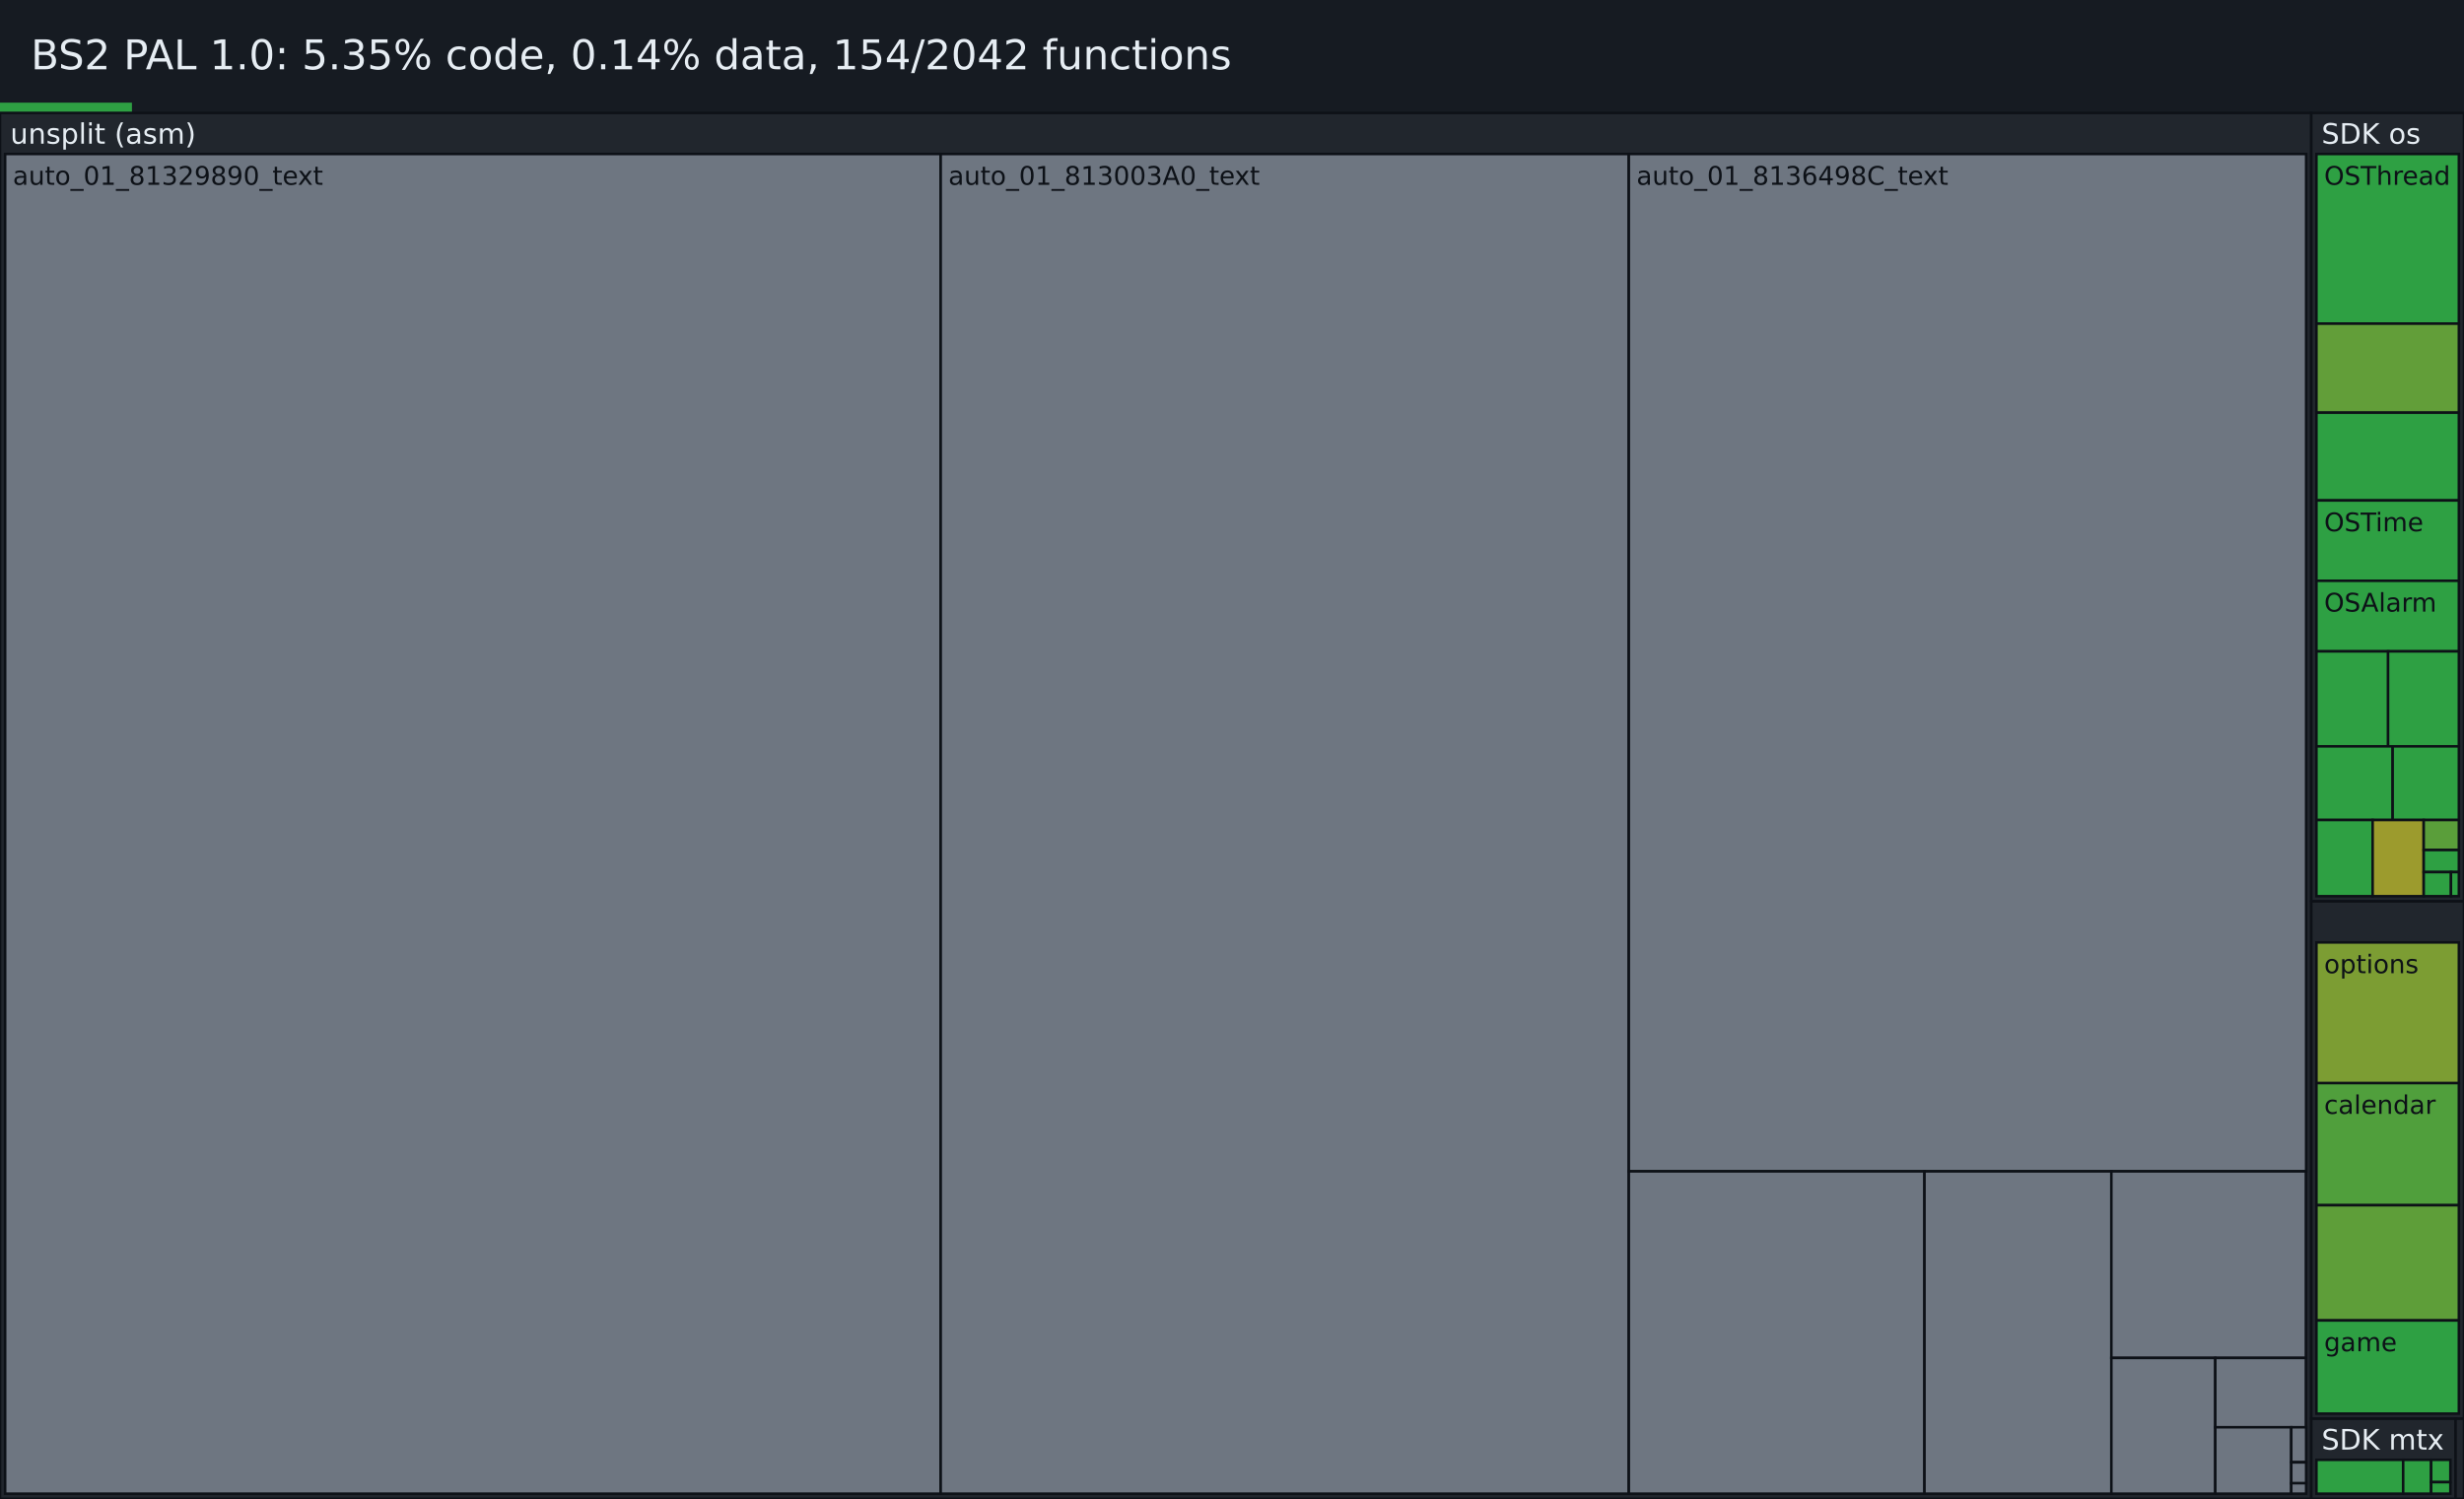
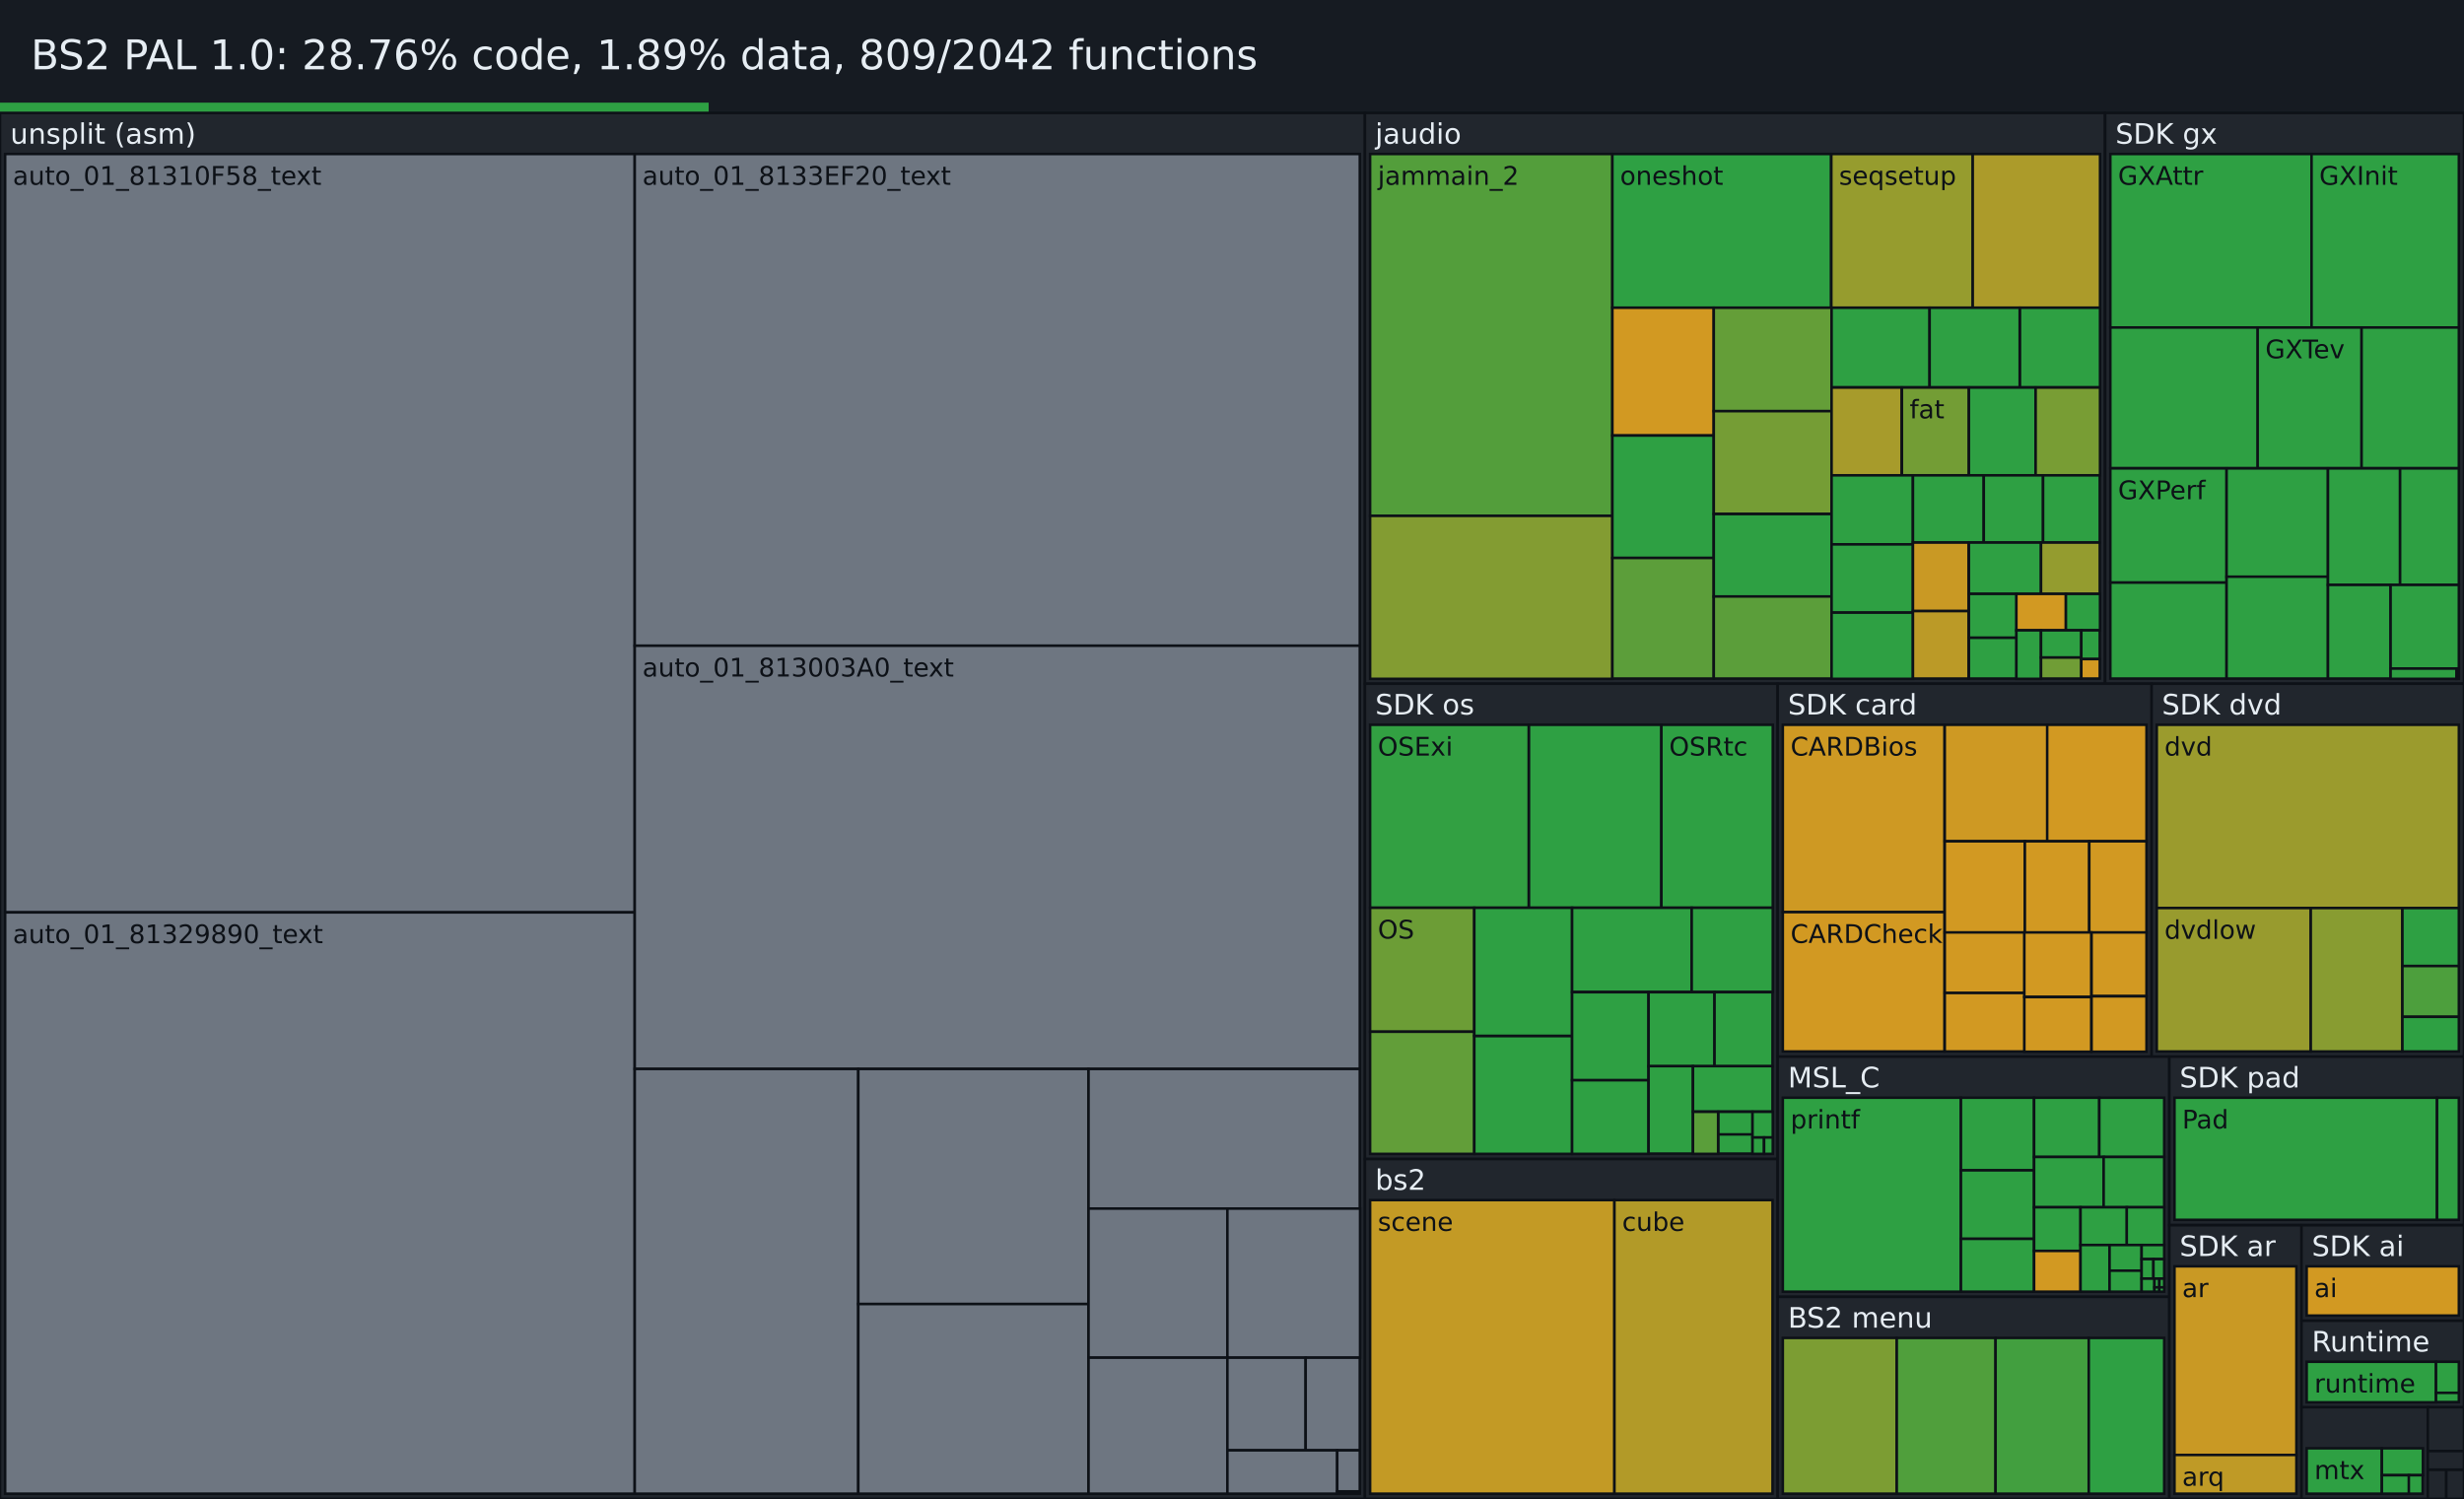
<svg xmlns="http://www.w3.org/2000/svg" width="960" height="584" font-family="Verdana,DejaVu Sans,sans-serif">
  <rect width="100%" height="100%" fill="#0d1117" />
  <rect x="0" y="0" width="960" height="44" fill="#161b22" />
-   <rect x="0" y="40" width="51.4" height="4" fill="#2ea043" />
-   <text x="12" y="27" font-size="16" fill="#e6edf3">BS2 PAL 1.0: 5.35% code, 0.14% data, 154/2042 functions</text>
-   <g>
-     <rect x="0.0" y="44.0" width="900.5" height="540.0" fill="#21262d" stroke="#0d1117" />
+   <rect x="0" y="40" width="276.1" height="4" fill="#2ea043" />
+   <text x="12" y="27" font-size="16" fill="#e6edf3">BS2 PAL 1.0: 28.76% code, 1.89% data, 809/2042 functions</text>
+   <g>
+     <rect x="0.0" y="44.0" width="531.8" height="540.0" fill="#21262d" stroke="#0d1117" />
    <text x="4.0" y="56.0" font-size="11" fill="#e6edf3">unsplit (asm)</text>
  </g>
  <g>
-     <rect x="2.0" y="60.0" width="364.5" height="522.0" fill="#6e7681" stroke="#0d1117" stroke-width="1" />
-     <text x="5.0" y="72.0" font-size="10" fill="#0d1117">auto_01_81329890_text</text>
-   </g>
-   <g>
-     <rect x="366.5" y="60.0" width="268.1" height="522.0" fill="#6e7681" stroke="#0d1117" stroke-width="1" />
-     <text x="369.5" y="72.0" font-size="10" fill="#0d1117">auto_01_813003A0_text</text>
-   </g>
-   <g>
-     <rect x="634.6" y="60.0" width="263.9" height="396.4" fill="#6e7681" stroke="#0d1117" stroke-width="1" />
-     <text x="637.6" y="72.0" font-size="10" fill="#0d1117">auto_01_8136498C_text</text>
-   </g>
-   <g>
-     <rect x="634.6" y="456.4" width="115.2" height="125.6" fill="#6e7681" stroke="#0d1117" stroke-width="1" />
-   </g>
-   <g>
-     <rect x="749.8" y="456.4" width="72.9" height="125.6" fill="#6e7681" stroke="#0d1117" stroke-width="1" />
-   </g>
-   <g>
-     <rect x="822.6" y="456.4" width="75.8" height="72.7" fill="#6e7681" stroke="#0d1117" stroke-width="1" />
-   </g>
-   <g>
-     <rect x="822.6" y="529.1" width="40.5" height="52.9" fill="#6e7681" stroke="#0d1117" stroke-width="1" />
-   </g>
-   <g>
-     <rect x="863.1" y="529.1" width="35.3" height="27.1" fill="#6e7681" stroke="#0d1117" stroke-width="1" />
-   </g>
-   <g>
-     <rect x="863.1" y="556.1" width="29.6" height="25.9" fill="#6e7681" stroke="#0d1117" stroke-width="1" />
-   </g>
-   <g>
-     <rect x="892.7" y="556.1" width="5.8" height="13.6" fill="#6e7681" stroke="#0d1117" stroke-width="1" />
-   </g>
-   <g>
-     <rect x="892.7" y="569.8" width="5.8" height="8.2" fill="#6e7681" stroke="#0d1117" stroke-width="1" />
-   </g>
-   <g>
-     <rect x="892.7" y="577.9" width="5.8" height="4.1" fill="#6e7681" stroke="#0d1117" stroke-width="1" />
-   </g>
-   <g>
-     <rect x="900.5" y="44.0" width="59.5" height="307.2" fill="#21262d" stroke="#0d1117" />
-     <text x="904.5" y="56.0" font-size="11" fill="#e6edf3">SDK os</text>
-   </g>
-   <g>
-     <rect x="902.5" y="60.0" width="55.5" height="66.1" fill="#2ea043" stroke="#0d1117" stroke-width="1" />
-     <text x="905.5" y="72.0" font-size="10" fill="#0d1117">OSThread</text>
-   </g>
-   <g>
-     <rect x="902.5" y="126.1" width="55.5" height="34.7" fill="#629e39" stroke="#0d1117" stroke-width="1" />
-   </g>
-   <g>
-     <rect x="902.5" y="160.8" width="55.5" height="34.2" fill="#2ea043" stroke="#0d1117" stroke-width="1" />
-   </g>
-   <g>
-     <rect x="902.5" y="195.0" width="55.5" height="31.4" fill="#2ea043" stroke="#0d1117" stroke-width="1" />
-     <text x="905.5" y="207.0" font-size="10" fill="#0d1117">OSTime</text>
-   </g>
-   <g>
-     <rect x="902.5" y="226.3" width="55.5" height="27.5" fill="#2ea043" stroke="#0d1117" stroke-width="1" />
-     <text x="905.5" y="238.3" font-size="10" fill="#0d1117">OSAlarm</text>
-   </g>
-   <g>
-     <rect x="902.5" y="253.8" width="28.0" height="37.0" fill="#2ea043" stroke="#0d1117" stroke-width="1" />
-   </g>
-   <g>
-     <rect x="930.4" y="253.8" width="27.6" height="37.0" fill="#2ea043" stroke="#0d1117" stroke-width="1" />
-   </g>
-   <g>
-     <rect x="902.5" y="290.8" width="29.7" height="28.7" fill="#2ea043" stroke="#0d1117" stroke-width="1" />
-   </g>
-   <g>
-     <rect x="932.2" y="290.8" width="25.8" height="28.7" fill="#2ea043" stroke="#0d1117" stroke-width="1" />
-   </g>
-   <g>
-     <rect x="902.5" y="319.5" width="21.9" height="29.7" fill="#2ea043" stroke="#0d1117" stroke-width="1" />
-   </g>
-   <g>
-     <rect x="924.4" y="319.5" width="19.9" height="29.7" fill="#9c9b2d" stroke="#0d1117" stroke-width="1" />
-   </g>
-   <g>
-     <rect x="944.3" y="319.5" width="13.7" height="11.7" fill="#5a9e3a" stroke="#0d1117" stroke-width="1" />
-   </g>
-   <g>
-     <rect x="944.3" y="331.2" width="13.7" height="8.6" fill="#2ea043" stroke="#0d1117" stroke-width="1" />
-   </g>
-   <g>
-     <rect x="944.3" y="339.8" width="10.7" height="9.4" fill="#2ea043" stroke="#0d1117" stroke-width="1" />
-   </g>
-   <g>
-     <rect x="954.9" y="339.8" width="3.1" height="9.4" fill="#2ea043" stroke="#0d1117" stroke-width="1" />
-   </g>
-   <g>
-     <rect x="900.5" y="351.2" width="59.5" height="201.6" fill="#21262d" stroke="#0d1117" />
-   </g>
-   <g>
-     <rect x="902.5" y="367.2" width="55.5" height="54.9" fill="#7c9d33" stroke="#0d1117" stroke-width="1" />
-     <text x="905.5" y="379.2" font-size="10" fill="#0d1117">options</text>
-   </g>
-   <g>
-     <rect x="902.5" y="422.0" width="55.5" height="47.6" fill="#509f3c" stroke="#0d1117" stroke-width="1" />
-     <text x="905.5" y="434.0" font-size="10" fill="#0d1117">calendar</text>
-   </g>
-   <g>
-     <rect x="902.5" y="469.6" width="55.5" height="44.9" fill="#5e9e39" stroke="#0d1117" stroke-width="1" />
-   </g>
-   <g>
-     <rect x="902.5" y="514.5" width="55.5" height="36.3" fill="#2ea043" stroke="#0d1117" stroke-width="1" />
-     <text x="905.5" y="526.5" font-size="10" fill="#0d1117">game</text>
-   </g>
-   <g>
-     <rect x="900.5" y="552.8" width="56.3" height="31.2" fill="#21262d" stroke="#0d1117" />
-     <text x="904.5" y="564.8" font-size="11" fill="#e6edf3">SDK mtx</text>
-   </g>
-   <g>
-     <rect x="902.5" y="568.8" width="33.8" height="13.2" fill="#2ea043" stroke="#0d1117" stroke-width="1" />
-   </g>
-   <g>
-     <rect x="936.3" y="568.8" width="10.9" height="13.2" fill="#2ea043" stroke="#0d1117" stroke-width="1" />
-   </g>
-   <g>
-     <rect x="947.2" y="568.8" width="7.5" height="8.7" fill="#2ea043" stroke="#0d1117" stroke-width="1" />
-   </g>
-   <g>
-     <rect x="947.2" y="577.5" width="7.5" height="4.5" fill="#2ea043" stroke="#0d1117" stroke-width="1" />
-   </g>
-   <g>
-     <rect x="956.7" y="552.8" width="3.3" height="31.2" fill="#21262d" stroke="#0d1117" />
+     <rect x="2.0" y="60.0" width="245.3" height="295.5" fill="#6e7681" stroke="#0d1117" stroke-width="1" />
+     <text x="5.0" y="72.0" font-size="10" fill="#0d1117">auto_01_81310F58_text</text>
+   </g>
+   <g>
+     <rect x="2.0" y="355.5" width="245.3" height="226.5" fill="#6e7681" stroke="#0d1117" stroke-width="1" />
+     <text x="5.0" y="367.5" font-size="10" fill="#0d1117">auto_01_81329890_text</text>
+   </g>
+   <g>
+     <rect x="247.3" y="60.0" width="282.5" height="191.6" fill="#6e7681" stroke="#0d1117" stroke-width="1" />
+     <text x="250.3" y="72.0" font-size="10" fill="#0d1117">auto_01_8133EF20_text</text>
+   </g>
+   <g>
+     <rect x="247.3" y="251.6" width="282.5" height="164.9" fill="#6e7681" stroke="#0d1117" stroke-width="1" />
+     <text x="250.3" y="263.6" font-size="10" fill="#0d1117">auto_01_813003A0_text</text>
+   </g>
+   <g>
+     <rect x="247.3" y="416.5" width="87.1" height="165.5" fill="#6e7681" stroke="#0d1117" stroke-width="1" />
+   </g>
+   <g>
+     <rect x="334.4" y="416.5" width="89.7" height="91.6" fill="#6e7681" stroke="#0d1117" stroke-width="1" />
+   </g>
+   <g>
+     <rect x="334.4" y="508.1" width="89.7" height="73.9" fill="#6e7681" stroke="#0d1117" stroke-width="1" />
+   </g>
+   <g>
+     <rect x="424.1" y="416.5" width="105.7" height="54.4" fill="#6e7681" stroke="#0d1117" stroke-width="1" />
+   </g>
+   <g>
+     <rect x="424.1" y="470.9" width="54.1" height="58.1" fill="#6e7681" stroke="#0d1117" stroke-width="1" />
+   </g>
+   <g>
+     <rect x="478.2" y="470.9" width="51.7" height="58.1" fill="#6e7681" stroke="#0d1117" stroke-width="1" />
+   </g>
+   <g>
+     <rect x="424.1" y="529.0" width="54.2" height="53.0" fill="#6e7681" stroke="#0d1117" stroke-width="1" />
+   </g>
+   <g>
+     <rect x="478.2" y="529.0" width="30.5" height="36.1" fill="#6e7681" stroke="#0d1117" stroke-width="1" />
+   </g>
+   <g>
+     <rect x="508.7" y="529.0" width="21.1" height="36.1" fill="#6e7681" stroke="#0d1117" stroke-width="1" />
+   </g>
+   <g>
+     <rect x="478.2" y="565.1" width="42.8" height="16.9" fill="#6e7681" stroke="#0d1117" stroke-width="1" />
+   </g>
+   <g>
+     <rect x="521.0" y="565.1" width="8.8" height="16.0" fill="#6e7681" stroke="#0d1117" stroke-width="1" />
+   </g>
+   <g>
+     <rect x="521.0" y="581.1" width="8.8" height="0.9" fill="#6e7681" stroke="#0d1117" stroke-width="1" />
+   </g>
+   <g>
+     <rect x="531.8" y="44.0" width="288.3" height="222.4" fill="#21262d" stroke="#0d1117" />
+     <text x="535.8" y="56.0" font-size="11" fill="#e6edf3">jaudio</text>
+   </g>
+   <g>
+     <rect x="533.8" y="60.0" width="94.4" height="141.0" fill="#539e3b" stroke="#0d1117" stroke-width="1" />
+     <text x="536.8" y="72.0" font-size="10" fill="#0d1117">jammain_2</text>
+   </g>
+   <g>
+     <rect x="533.8" y="201.0" width="94.4" height="63.5" fill="#839c32" stroke="#0d1117" stroke-width="1" />
+   </g>
+   <g>
+     <rect x="628.2" y="60.0" width="85.2" height="59.9" fill="#2ea043" stroke="#0d1117" stroke-width="1" />
+     <text x="631.2" y="72.0" font-size="10" fill="#0d1117">oneshot</text>
+   </g>
+   <g>
+     <rect x="713.5" y="60.0" width="55.1" height="59.9" fill="#969c2e" stroke="#0d1117" stroke-width="1" />
+     <text x="716.5" y="72.0" font-size="10" fill="#0d1117">seqsetup</text>
+   </g>
+   <g>
+     <rect x="768.6" y="60.0" width="49.6" height="59.9" fill="#ac9b2a" stroke="#0d1117" stroke-width="1" />
+   </g>
+   <g>
+     <rect x="628.2" y="119.9" width="39.5" height="49.8" fill="#d29922" stroke="#0d1117" stroke-width="1" />
+   </g>
+   <g>
+     <rect x="628.2" y="169.7" width="39.5" height="47.7" fill="#2ea043" stroke="#0d1117" stroke-width="1" />
+   </g>
+   <g>
+     <rect x="628.2" y="217.4" width="39.5" height="47.0" fill="#5c9e3a" stroke="#0d1117" stroke-width="1" />
+   </g>
+   <g>
+     <rect x="667.7" y="119.9" width="45.9" height="40.3" fill="#649e38" stroke="#0d1117" stroke-width="1" />
+   </g>
+   <g>
+     <rect x="667.7" y="160.2" width="45.9" height="40.0" fill="#759d35" stroke="#0d1117" stroke-width="1" />
+   </g>
+   <g>
+     <rect x="667.7" y="200.3" width="45.9" height="32.2" fill="#2ea043" stroke="#0d1117" stroke-width="1" />
+   </g>
+   <g>
+     <rect x="667.7" y="232.4" width="45.9" height="32.0" fill="#5b9e3a" stroke="#0d1117" stroke-width="1" />
+   </g>
+   <g>
+     <rect x="713.6" y="119.9" width="38.2" height="31.0" fill="#2ea043" stroke="#0d1117" stroke-width="1" />
+   </g>
+   <g>
+     <rect x="751.8" y="119.9" width="35.1" height="31.0" fill="#2ea043" stroke="#0d1117" stroke-width="1" />
+   </g>
+   <g>
+     <rect x="787.0" y="119.9" width="31.2" height="31.0" fill="#2ea043" stroke="#0d1117" stroke-width="1" />
+   </g>
+   <g>
+     <rect x="713.6" y="151.0" width="27.3" height="34.2" fill="#a79b2b" stroke="#0d1117" stroke-width="1" />
+   </g>
+   <g>
+     <rect x="741.0" y="151.0" width="26.1" height="34.2" fill="#739d35" stroke="#0d1117" stroke-width="1" />
+     <text x="744.0" y="163.0" font-size="10" fill="#0d1117">fat</text>
+   </g>
+   <g>
+     <rect x="767.1" y="151.0" width="26.0" height="34.2" fill="#2ea043" stroke="#0d1117" stroke-width="1" />
+   </g>
+   <g>
+     <rect x="793.1" y="151.0" width="25.1" height="34.2" fill="#789d34" stroke="#0d1117" stroke-width="1" />
+   </g>
+   <g>
+     <rect x="713.6" y="185.2" width="31.7" height="26.9" fill="#2ea043" stroke="#0d1117" stroke-width="1" />
+   </g>
+   <g>
+     <rect x="713.6" y="212.1" width="31.7" height="26.6" fill="#2ea043" stroke="#0d1117" stroke-width="1" />
+   </g>
+   <g>
+     <rect x="713.6" y="238.7" width="31.7" height="25.8" fill="#2ea043" stroke="#0d1117" stroke-width="1" />
+   </g>
+   <g>
+     <rect x="745.3" y="185.2" width="27.6" height="26.2" fill="#2ea043" stroke="#0d1117" stroke-width="1" />
+   </g>
+   <g>
+     <rect x="772.9" y="185.2" width="23.1" height="26.2" fill="#2ea043" stroke="#0d1117" stroke-width="1" />
+   </g>
+   <g>
+     <rect x="796.0" y="185.2" width="22.1" height="26.2" fill="#2ea043" stroke="#0d1117" stroke-width="1" />
+   </g>
+   <g>
+     <rect x="745.3" y="211.4" width="21.7" height="26.7" fill="#c99924" stroke="#0d1117" stroke-width="1" />
+   </g>
+   <g>
+     <rect x="745.3" y="238.1" width="21.7" height="26.3" fill="#bb9a27" stroke="#0d1117" stroke-width="1" />
+   </g>
+   <g>
+     <rect x="767.1" y="211.4" width="28.1" height="20.0" fill="#2ea043" stroke="#0d1117" stroke-width="1" />
+   </g>
+   <g>
+     <rect x="795.2" y="211.4" width="22.9" height="20.0" fill="#949c2f" stroke="#0d1117" stroke-width="1" />
+   </g>
+   <g>
+     <rect x="767.1" y="231.4" width="18.6" height="17.1" fill="#2ea043" stroke="#0d1117" stroke-width="1" />
+   </g>
+   <g>
+     <rect x="767.1" y="248.5" width="18.6" height="15.9" fill="#2ea043" stroke="#0d1117" stroke-width="1" />
+   </g>
+   <g>
+     <rect x="785.6" y="231.4" width="19.3" height="14.2" fill="#d29922" stroke="#0d1117" stroke-width="1" />
+   </g>
+   <g>
+     <rect x="804.9" y="231.4" width="13.3" height="14.2" fill="#2ea043" stroke="#0d1117" stroke-width="1" />
+   </g>
+   <g>
+     <rect x="785.6" y="245.6" width="9.6" height="18.9" fill="#2ea043" stroke="#0d1117" stroke-width="1" />
+   </g>
+   <g>
+     <rect x="795.2" y="245.6" width="15.7" height="10.6" fill="#2ea043" stroke="#0d1117" stroke-width="1" />
+   </g>
+   <g>
+     <rect x="795.2" y="256.2" width="15.7" height="8.2" fill="#709d36" stroke="#0d1117" stroke-width="1" />
+   </g>
+   <g>
+     <rect x="810.9" y="245.6" width="7.2" height="11.2" fill="#2ea043" stroke="#0d1117" stroke-width="1" />
+   </g>
+   <g>
+     <rect x="810.9" y="256.8" width="7.2" height="7.6" fill="#d29922" stroke="#0d1117" stroke-width="1" />
+   </g>
+   <g>
+     <rect x="820.2" y="44.0" width="139.8" height="222.4" fill="#21262d" stroke="#0d1117" />
+     <text x="824.2" y="56.0" font-size="11" fill="#e6edf3">SDK gx</text>
+   </g>
+   <g>
+     <rect x="822.2" y="60.0" width="78.5" height="67.6" fill="#2ea043" stroke="#0d1117" stroke-width="1" />
+     <text x="825.2" y="72.0" font-size="10" fill="#0d1117">GXAttr</text>
+   </g>
+   <g>
+     <rect x="900.6" y="60.0" width="57.4" height="67.6" fill="#2ea043" stroke="#0d1117" stroke-width="1" />
+     <text x="903.6" y="72.0" font-size="10" fill="#0d1117">GXInit</text>
+   </g>
+   <g>
+     <rect x="822.2" y="127.6" width="57.5" height="54.8" fill="#2ea043" stroke="#0d1117" stroke-width="1" />
+   </g>
+   <g>
+     <rect x="879.6" y="127.6" width="40.5" height="54.8" fill="#2ea043" stroke="#0d1117" stroke-width="1" />
+     <text x="882.6" y="139.6" font-size="10" fill="#0d1117">GXTev</text>
+   </g>
+   <g>
+     <rect x="920.1" y="127.6" width="37.9" height="54.8" fill="#2ea043" stroke="#0d1117" stroke-width="1" />
+   </g>
+   <g>
+     <rect x="822.2" y="182.5" width="45.3" height="44.5" fill="#2ea043" stroke="#0d1117" stroke-width="1" />
+     <text x="825.2" y="194.5" font-size="10" fill="#0d1117">GXPerf</text>
+   </g>
+   <g>
+     <rect x="822.2" y="227.0" width="45.3" height="37.4" fill="#2ea043" stroke="#0d1117" stroke-width="1" />
+   </g>
+   <g>
+     <rect x="867.5" y="182.5" width="39.5" height="42.3" fill="#2ea043" stroke="#0d1117" stroke-width="1" />
+   </g>
+   <g>
+     <rect x="867.5" y="224.7" width="39.5" height="39.7" fill="#2ea043" stroke="#0d1117" stroke-width="1" />
+   </g>
+   <g>
+     <rect x="907.0" y="182.5" width="28.1" height="45.4" fill="#2ea043" stroke="#0d1117" stroke-width="1" />
+   </g>
+   <g>
+     <rect x="935.1" y="182.5" width="22.9" height="45.4" fill="#2ea043" stroke="#0d1117" stroke-width="1" />
+   </g>
+   <g>
+     <rect x="907.0" y="227.9" width="24.4" height="36.5" fill="#2ea043" stroke="#0d1117" stroke-width="1" />
+   </g>
+   <g>
+     <rect x="931.4" y="227.9" width="26.6" height="32.6" fill="#2ea043" stroke="#0d1117" stroke-width="1" />
+   </g>
+   <g>
+     <rect x="931.4" y="260.5" width="25.7" height="4.0" fill="#2ea043" stroke="#0d1117" stroke-width="1" />
+   </g>
+   <g>
+     <rect x="957.1" y="260.5" width="0.9" height="4.0" fill="#2ea043" stroke="#0d1117" stroke-width="1" />
+   </g>
+   <g>
+     <rect x="531.8" y="266.4" width="160.8" height="185.2" fill="#21262d" stroke="#0d1117" />
+     <text x="535.8" y="278.4" font-size="11" fill="#e6edf3">SDK os</text>
+   </g>
+   <g>
+     <rect x="533.8" y="282.4" width="61.8" height="71.3" fill="#32a042" stroke="#0d1117" stroke-width="1" />
+     <text x="536.8" y="294.4" font-size="10" fill="#0d1117">OSExi</text>
+   </g>
+   <g>
+     <rect x="595.7" y="282.4" width="51.6" height="71.3" fill="#2ea043" stroke="#0d1117" stroke-width="1" />
+   </g>
+   <g>
+     <rect x="647.3" y="282.4" width="43.4" height="71.3" fill="#2ea043" stroke="#0d1117" stroke-width="1" />
+     <text x="650.3" y="294.4" font-size="10" fill="#0d1117">OSRtc</text>
+   </g>
+   <g>
+     <rect x="533.8" y="353.7" width="40.6" height="48.3" fill="#6c9d36" stroke="#0d1117" stroke-width="1" />
+     <text x="536.8" y="365.7" font-size="10" fill="#0d1117">OS</text>
+   </g>
+   <g>
+     <rect x="533.8" y="402.0" width="40.6" height="47.6" fill="#629e39" stroke="#0d1117" stroke-width="1" />
+   </g>
+   <g>
+     <rect x="574.4" y="353.7" width="38.1" height="49.9" fill="#2ea043" stroke="#0d1117" stroke-width="1" />
+   </g>
+   <g>
+     <rect x="574.4" y="403.7" width="38.1" height="45.9" fill="#2ea043" stroke="#0d1117" stroke-width="1" />
+   </g>
+   <g>
+     <rect x="612.5" y="353.7" width="46.6" height="32.8" fill="#2ea043" stroke="#0d1117" stroke-width="1" />
+   </g>
+   <g>
+     <rect x="659.1" y="353.7" width="31.6" height="32.8" fill="#2ea043" stroke="#0d1117" stroke-width="1" />
+   </g>
+   <g>
+     <rect x="612.5" y="386.6" width="29.8" height="34.3" fill="#2ea043" stroke="#0d1117" stroke-width="1" />
+   </g>
+   <g>
+     <rect x="612.5" y="420.9" width="29.8" height="28.7" fill="#2ea043" stroke="#0d1117" stroke-width="1" />
+   </g>
+   <g>
+     <rect x="642.3" y="386.6" width="25.7" height="28.9" fill="#2ea043" stroke="#0d1117" stroke-width="1" />
+   </g>
+   <g>
+     <rect x="668.0" y="386.6" width="22.6" height="28.9" fill="#2ea043" stroke="#0d1117" stroke-width="1" />
+   </g>
+   <g>
+     <rect x="642.3" y="415.4" width="17.3" height="34.1" fill="#2ea043" stroke="#0d1117" stroke-width="1" />
+   </g>
+   <g>
+     <rect x="659.6" y="415.4" width="31.0" height="17.7" fill="#2ea043" stroke="#0d1117" stroke-width="1" />
+   </g>
+   <g>
+     <rect x="659.6" y="433.2" width="9.8" height="16.4" fill="#5a9e3a" stroke="#0d1117" stroke-width="1" />
+   </g>
+   <g>
+     <rect x="669.5" y="433.2" width="13.3" height="8.9" fill="#2ea043" stroke="#0d1117" stroke-width="1" />
+   </g>
+   <g>
+     <rect x="669.5" y="442.0" width="13.3" height="7.5" fill="#2ea043" stroke="#0d1117" stroke-width="1" />
+   </g>
+   <g>
+     <rect x="682.8" y="433.2" width="7.9" height="10.0" fill="#2ea043" stroke="#0d1117" stroke-width="1" />
+   </g>
+   <g>
+     <rect x="682.8" y="443.2" width="4.5" height="6.4" fill="#2ea043" stroke="#0d1117" stroke-width="1" />
+   </g>
+   <g>
+     <rect x="687.3" y="443.2" width="3.4" height="6.4" fill="#2ea043" stroke="#0d1117" stroke-width="1" />
+   </g>
+   <g>
+     <rect x="531.8" y="451.6" width="160.8" height="132.4" fill="#21262d" stroke="#0d1117" />
+     <text x="535.8" y="463.6" font-size="11" fill="#e6edf3">bs2</text>
+   </g>
+   <g>
+     <rect x="533.8" y="467.6" width="95.2" height="114.4" fill="#c39a25" stroke="#0d1117" stroke-width="1" />
+     <text x="536.8" y="479.6" font-size="10" fill="#0d1117">scene</text>
+   </g>
+   <g>
+     <rect x="629.0" y="467.6" width="61.6" height="114.4" fill="#b29a28" stroke="#0d1117" stroke-width="1" />
+     <text x="632.0" y="479.6" font-size="10" fill="#0d1117">cube</text>
+   </g>
+   <g>
+     <rect x="692.6" y="266.4" width="145.7" height="145.3" fill="#21262d" stroke="#0d1117" />
+     <text x="696.6" y="278.4" font-size="11" fill="#e6edf3">SDK card</text>
+   </g>
+   <g>
+     <rect x="694.6" y="282.4" width="63.0" height="73.0" fill="#ce9923" stroke="#0d1117" stroke-width="1" />
+     <text x="697.6" y="294.4" font-size="10" fill="#0d1117">CARDBios</text>
+   </g>
+   <g>
+     <rect x="694.6" y="355.4" width="63.0" height="54.3" fill="#d29922" stroke="#0d1117" stroke-width="1" />
+     <text x="697.6" y="367.4" font-size="10" fill="#0d1117">CARDCheck</text>
+   </g>
+   <g>
+     <rect x="757.7" y="282.4" width="40.0" height="45.4" fill="#ce9923" stroke="#0d1117" stroke-width="1" />
+   </g>
+   <g>
+     <rect x="797.6" y="282.4" width="38.7" height="45.4" fill="#d29922" stroke="#0d1117" stroke-width="1" />
+   </g>
+   <g>
+     <rect x="757.7" y="327.8" width="31.3" height="35.6" fill="#d29922" stroke="#0d1117" stroke-width="1" />
+   </g>
+   <g>
+     <rect x="788.9" y="327.8" width="25.1" height="35.6" fill="#d29922" stroke="#0d1117" stroke-width="1" />
+   </g>
+   <g>
+     <rect x="814.0" y="327.8" width="22.3" height="35.6" fill="#d29922" stroke="#0d1117" stroke-width="1" />
+   </g>
+   <g>
+     <rect x="757.7" y="363.3" width="31.1" height="23.6" fill="#d29922" stroke="#0d1117" stroke-width="1" />
+   </g>
+   <g>
+     <rect x="757.7" y="386.9" width="31.1" height="22.8" fill="#d29922" stroke="#0d1117" stroke-width="1" />
+   </g>
+   <g>
+     <rect x="788.7" y="363.3" width="26.1" height="25.1" fill="#d29922" stroke="#0d1117" stroke-width="1" />
+   </g>
+   <g>
+     <rect x="788.7" y="388.5" width="26.1" height="21.3" fill="#d29922" stroke="#0d1117" stroke-width="1" />
+   </g>
+   <g>
+     <rect x="814.9" y="363.3" width="21.4" height="24.8" fill="#d29922" stroke="#0d1117" stroke-width="1" />
+   </g>
+   <g>
+     <rect x="814.9" y="388.2" width="21.4" height="21.6" fill="#d29922" stroke="#0d1117" stroke-width="1" />
+   </g>
+   <g>
+     <rect x="838.3" y="266.4" width="121.7" height="145.3" fill="#21262d" stroke="#0d1117" />
+     <text x="842.3" y="278.4" font-size="11" fill="#e6edf3">SDK dvd</text>
+   </g>
+   <g>
+     <rect x="840.3" y="282.4" width="117.7" height="71.4" fill="#9b9b2d" stroke="#0d1117" stroke-width="1" />
+     <text x="843.3" y="294.4" font-size="10" fill="#0d1117">dvd</text>
+   </g>
+   <g>
+     <rect x="840.3" y="353.8" width="60.0" height="55.9" fill="#989b2e" stroke="#0d1117" stroke-width="1" />
+     <text x="843.3" y="365.8" font-size="10" fill="#0d1117">dvdlow</text>
+   </g>
+   <g>
+     <rect x="900.3" y="353.8" width="35.7" height="55.9" fill="#889c31" stroke="#0d1117" stroke-width="1" />
+   </g>
+   <g>
+     <rect x="936.0" y="353.8" width="22.0" height="22.6" fill="#2ea043" stroke="#0d1117" stroke-width="1" />
+   </g>
+   <g>
+     <rect x="936.0" y="376.4" width="22.0" height="19.8" fill="#4d9f3d" stroke="#0d1117" stroke-width="1" />
+   </g>
+   <g>
+     <rect x="936.0" y="396.2" width="22.0" height="13.5" fill="#2ea043" stroke="#0d1117" stroke-width="1" />
+   </g>
+   <g>
+     <rect x="692.6" y="411.7" width="152.6" height="93.6" fill="#21262d" stroke="#0d1117" />
+     <text x="696.6" y="423.7" font-size="11" fill="#e6edf3">MSL_C</text>
+   </g>
+   <g>
+     <rect x="694.6" y="427.7" width="69.4" height="75.6" fill="#2ea043" stroke="#0d1117" stroke-width="1" />
+     <text x="697.6" y="439.7" font-size="10" fill="#0d1117">printf</text>
+   </g>
+   <g>
+     <rect x="764.0" y="427.7" width="28.5" height="28.3" fill="#2ea043" stroke="#0d1117" stroke-width="1" />
+   </g>
+   <g>
+     <rect x="764.0" y="456.0" width="28.5" height="26.7" fill="#2ea043" stroke="#0d1117" stroke-width="1" />
+   </g>
+   <g>
+     <rect x="764.0" y="482.7" width="28.5" height="20.6" fill="#2ea043" stroke="#0d1117" stroke-width="1" />
+   </g>
+   <g>
+     <rect x="792.5" y="427.7" width="25.4" height="23.1" fill="#2ea043" stroke="#0d1117" stroke-width="1" />
+   </g>
+   <g>
+     <rect x="817.9" y="427.7" width="25.3" height="23.1" fill="#2ea043" stroke="#0d1117" stroke-width="1" />
+   </g>
+   <g>
+     <rect x="792.5" y="450.8" width="27.2" height="19.6" fill="#2ea043" stroke="#0d1117" stroke-width="1" />
+   </g>
+   <g>
+     <rect x="819.6" y="450.8" width="23.6" height="19.6" fill="#2ea043" stroke="#0d1117" stroke-width="1" />
+   </g>
+   <g>
+     <rect x="792.5" y="470.4" width="18.1" height="17.0" fill="#2ea043" stroke="#0d1117" stroke-width="1" />
+   </g>
+   <g>
+     <rect x="792.5" y="487.4" width="18.1" height="15.9" fill="#d29922" stroke="#0d1117" stroke-width="1" />
+   </g>
+   <g>
+     <rect x="810.6" y="470.4" width="18.1" height="14.7" fill="#2ea043" stroke="#0d1117" stroke-width="1" />
+   </g>
+   <g>
+     <rect x="828.6" y="470.4" width="14.6" height="14.7" fill="#2ea043" stroke="#0d1117" stroke-width="1" />
+   </g>
+   <g>
+     <rect x="810.6" y="485.1" width="11.3" height="18.2" fill="#2ea043" stroke="#0d1117" stroke-width="1" />
+   </g>
+   <g>
+     <rect x="821.9" y="485.1" width="12.5" height="10.0" fill="#2ea043" stroke="#0d1117" stroke-width="1" />
+   </g>
+   <g>
+     <rect x="821.9" y="495.1" width="12.5" height="8.2" fill="#2ea043" stroke="#0d1117" stroke-width="1" />
+   </g>
+   <g>
+     <rect x="834.4" y="485.1" width="8.8" height="5.5" fill="#2ea043" stroke="#0d1117" stroke-width="1" />
+   </g>
+   <g>
+     <rect x="834.4" y="490.6" width="4.6" height="7.6" fill="#2ea043" stroke="#0d1117" stroke-width="1" />
+   </g>
+   <g>
+     <rect x="839.0" y="490.6" width="4.2" height="7.6" fill="#2ea043" stroke="#0d1117" stroke-width="1" />
+   </g>
+   <g>
+     <rect x="834.4" y="498.2" width="5.0" height="5.1" fill="#2ea043" stroke="#0d1117" stroke-width="1" />
+   </g>
+   <g>
+     <rect x="839.4" y="498.2" width="1.9" height="3.4" fill="#2ea043" stroke="#0d1117" stroke-width="1" />
+   </g>
+   <g>
+     <rect x="841.3" y="498.2" width="1.9" height="3.4" fill="#2ea043" stroke="#0d1117" stroke-width="1" />
+   </g>
+   <g>
+     <rect x="839.4" y="501.6" width="1.9" height="1.7" fill="#2ea043" stroke="#0d1117" stroke-width="1" />
+   </g>
+   <g>
+     <rect x="841.3" y="501.6" width="1.9" height="1.7" fill="#2ea043" stroke="#0d1117" stroke-width="1" />
+   </g>
+   <g>
+     <rect x="692.6" y="505.3" width="152.6" height="78.7" fill="#21262d" stroke="#0d1117" />
+     <text x="696.6" y="517.3" font-size="11" fill="#e6edf3">BS2 menu</text>
+   </g>
+   <g>
+     <rect x="694.6" y="521.3" width="44.4" height="60.7" fill="#7c9d33" stroke="#0d1117" stroke-width="1" />
+   </g>
+   <g>
+     <rect x="739.0" y="521.3" width="38.5" height="60.7" fill="#509f3c" stroke="#0d1117" stroke-width="1" />
+   </g>
+   <g>
+     <rect x="777.5" y="521.3" width="36.3" height="60.7" fill="#429f3f" stroke="#0d1117" stroke-width="1" />
+   </g>
+   <g>
+     <rect x="813.8" y="521.3" width="29.4" height="60.7" fill="#2ea043" stroke="#0d1117" stroke-width="1" />
+   </g>
+   <g>
+     <rect x="845.2" y="411.7" width="114.8" height="65.6" fill="#21262d" stroke="#0d1117" />
+     <text x="849.2" y="423.7" font-size="11" fill="#e6edf3">SDK pad</text>
+   </g>
+   <g>
+     <rect x="847.2" y="427.7" width="102.3" height="47.6" fill="#2ea043" stroke="#0d1117" stroke-width="1" />
+     <text x="850.2" y="439.7" font-size="10" fill="#0d1117">Pad</text>
+   </g>
+   <g>
+     <rect x="949.5" y="427.7" width="8.5" height="47.6" fill="#2ea043" stroke="#0d1117" stroke-width="1" />
+   </g>
+   <g>
+     <rect x="845.2" y="477.4" width="51.5" height="106.6" fill="#21262d" stroke="#0d1117" />
+     <text x="849.2" y="489.4" font-size="11" fill="#e6edf3">SDK ar</text>
+   </g>
+   <g>
+     <rect x="847.2" y="493.4" width="47.5" height="73.6" fill="#c99924" stroke="#0d1117" stroke-width="1" />
+     <text x="850.2" y="505.4" font-size="10" fill="#0d1117">ar</text>
+   </g>
+   <g>
+     <rect x="847.2" y="566.9" width="47.5" height="15.1" fill="#bf9a26" stroke="#0d1117" stroke-width="1" />
+     <text x="850.2" y="578.9" font-size="10" fill="#0d1117">arq</text>
+   </g>
+   <g>
+     <rect x="896.7" y="477.4" width="63.3" height="37.2" fill="#21262d" stroke="#0d1117" />
+     <text x="900.7" y="489.4" font-size="11" fill="#e6edf3">SDK ai</text>
+   </g>
+   <g>
+     <rect x="898.7" y="493.4" width="59.3" height="19.2" fill="#d29922" stroke="#0d1117" stroke-width="1" />
+     <text x="901.7" y="505.4" font-size="10" fill="#0d1117">ai</text>
+   </g>
+   <g>
+     <rect x="896.7" y="514.6" width="63.3" height="33.8" fill="#21262d" stroke="#0d1117" />
+     <text x="900.7" y="526.6" font-size="11" fill="#e6edf3">Runtime</text>
+   </g>
+   <g>
+     <rect x="898.7" y="530.6" width="50.4" height="15.8" fill="#2ea043" stroke="#0d1117" stroke-width="1" />
+     <text x="901.7" y="542.6" font-size="10" fill="#0d1117">runtime</text>
+   </g>
+   <g>
+     <rect x="949.1" y="530.6" width="8.9" height="12.2" fill="#2ea043" stroke="#0d1117" stroke-width="1" />
+   </g>
+   <g>
+     <rect x="949.1" y="542.7" width="8.9" height="3.6" fill="#2ea043" stroke="#0d1117" stroke-width="1" />
+   </g>
+   <g>
+     <rect x="896.7" y="548.3" width="49.3" height="35.7" fill="#21262d" stroke="#0d1117" />
+   </g>
+   <g>
+     <rect x="898.7" y="564.3" width="29.3" height="17.7" fill="#2ea043" stroke="#0d1117" stroke-width="1" />
+     <text x="901.7" y="576.3" font-size="10" fill="#0d1117">mtx</text>
+   </g>
+   <g>
+     <rect x="928.0" y="564.3" width="16.0" height="10.5" fill="#2ea043" stroke="#0d1117" stroke-width="1" />
+   </g>
+   <g>
+     <rect x="928.0" y="574.8" width="10.6" height="7.2" fill="#2ea043" stroke="#0d1117" stroke-width="1" />
+   </g>
+   <g>
+     <rect x="938.5" y="574.8" width="5.4" height="7.2" fill="#2ea043" stroke="#0d1117" stroke-width="1" />
+   </g>
+   <g>
+     <rect x="945.9" y="548.3" width="14.1" height="17.1" fill="#21262d" stroke="#0d1117" />
+   </g>
+   <g>
+     <rect x="945.9" y="565.4" width="14.1" height="7.2" fill="#21262d" stroke="#0d1117" />
+   </g>
+   <g>
+     <rect x="945.9" y="572.7" width="7.2" height="11.3" fill="#21262d" stroke="#0d1117" />
+   </g>
+   <g>
+     <rect x="953.1" y="572.7" width="6.9" height="11.3" fill="#21262d" stroke="#0d1117" />
  </g>
</svg>
